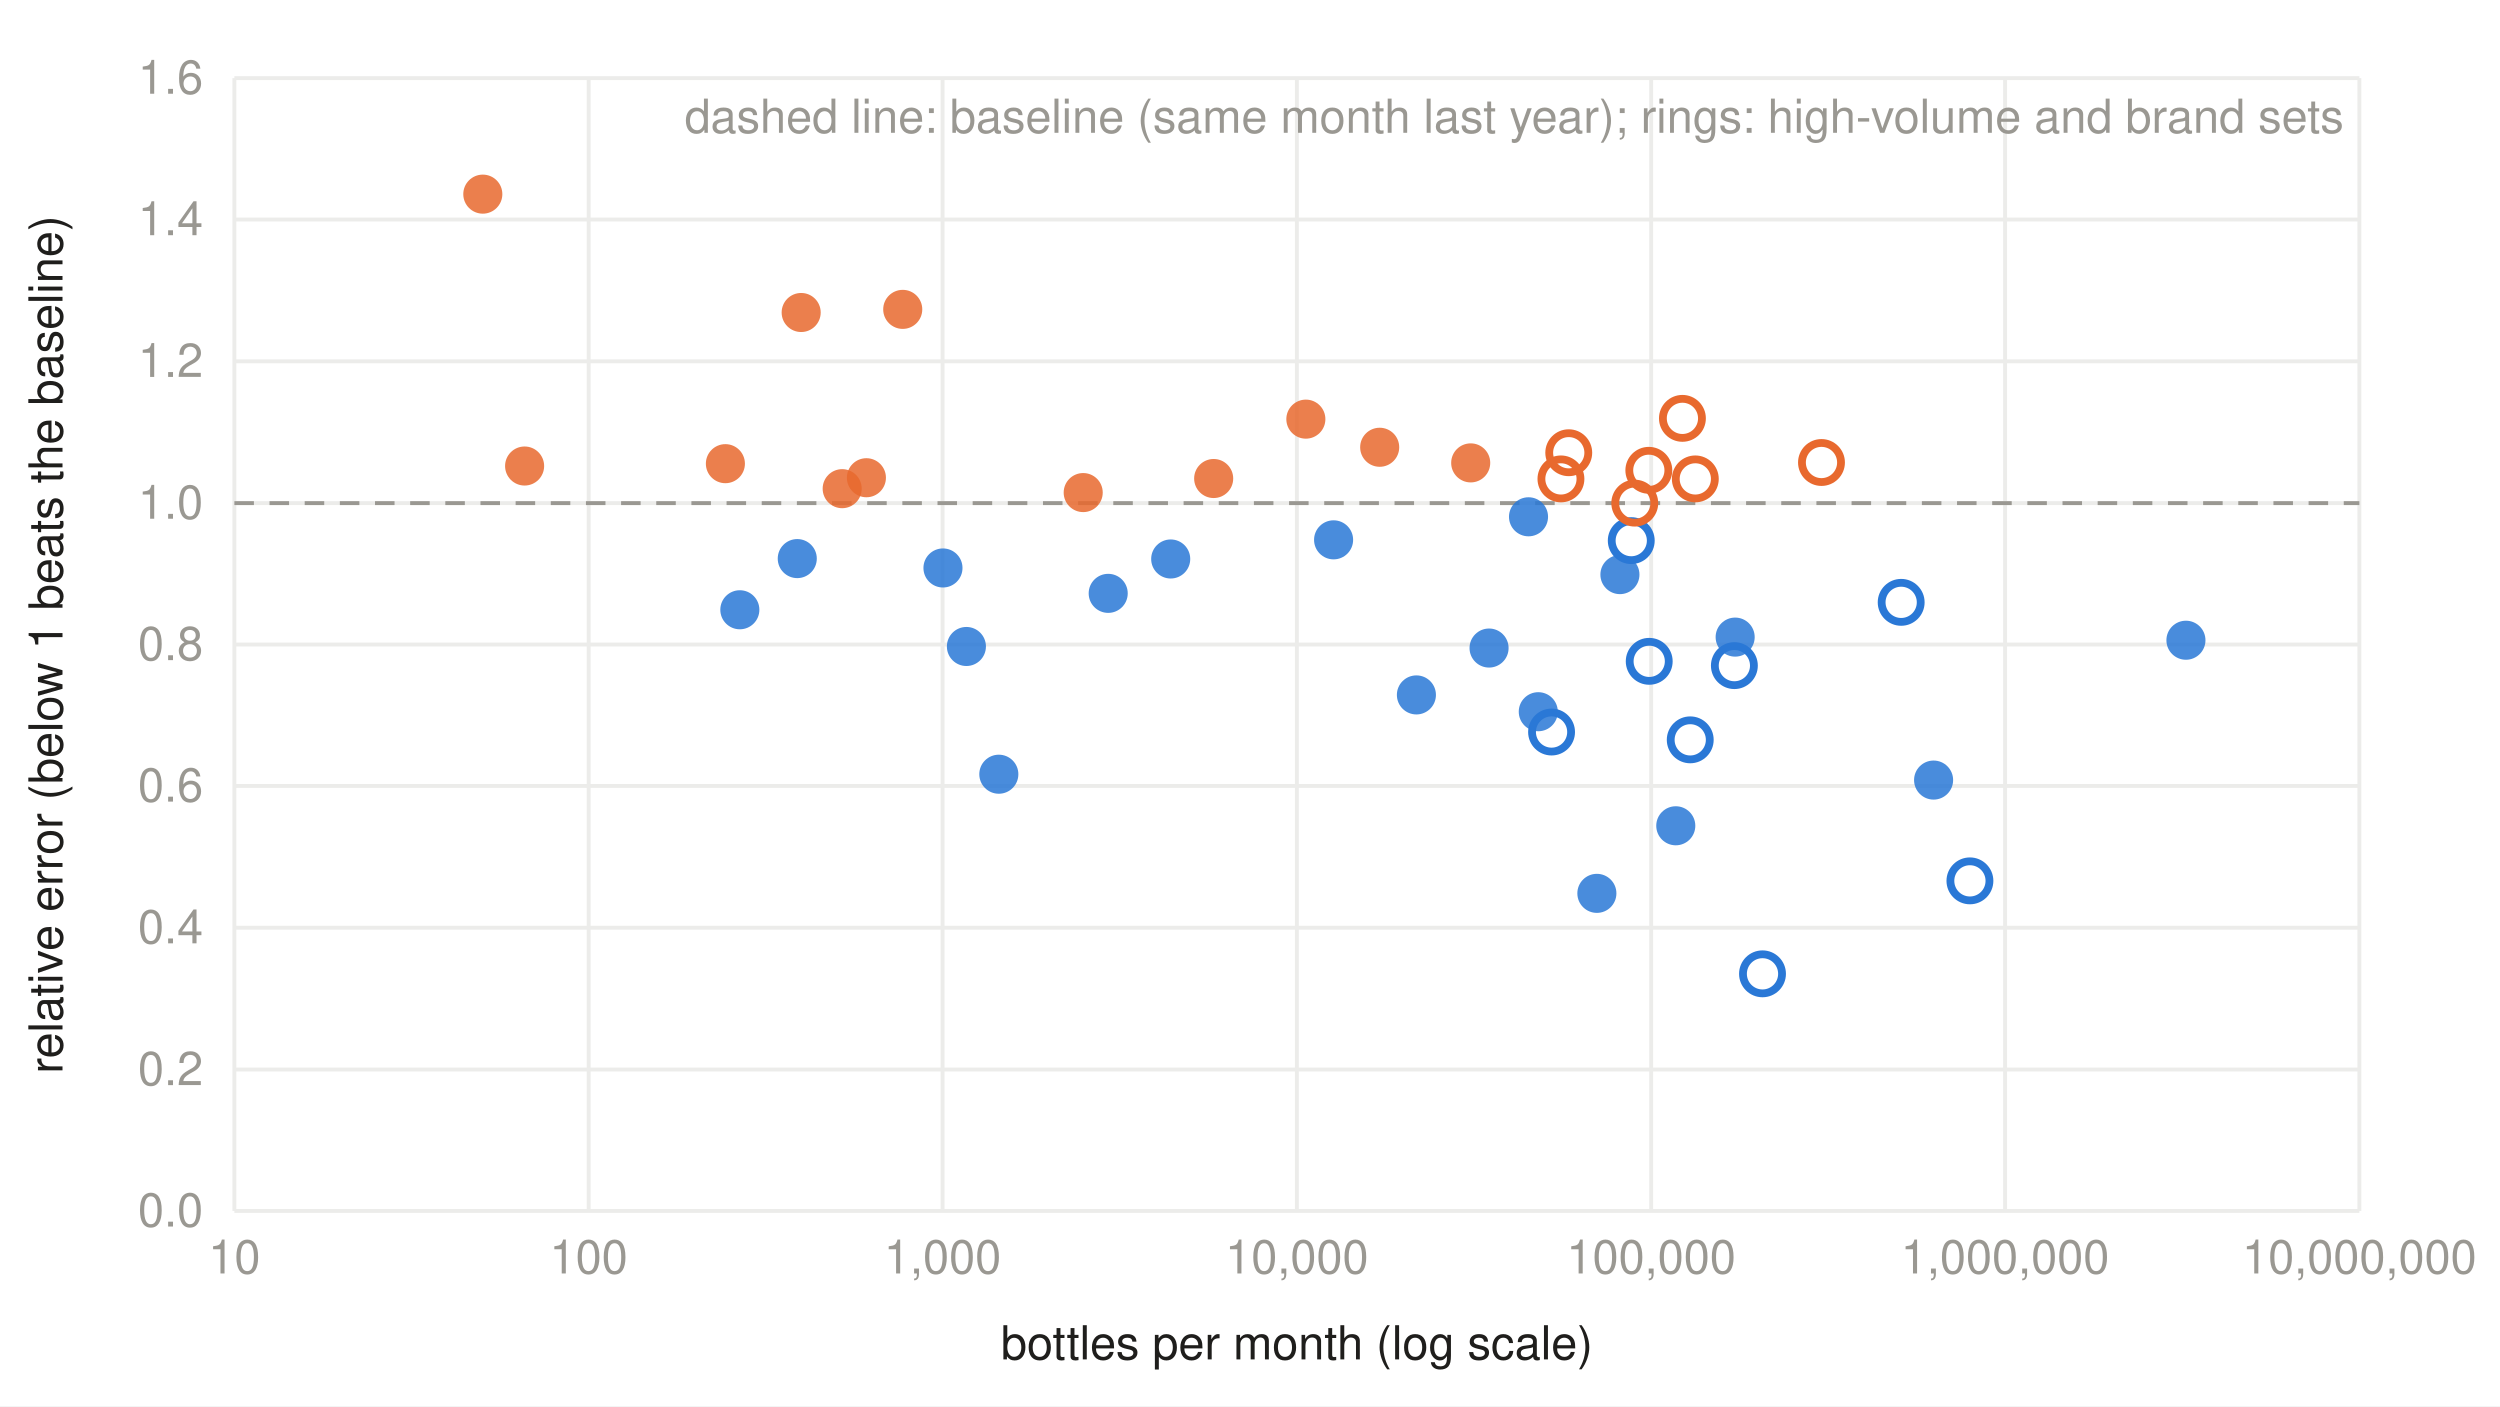
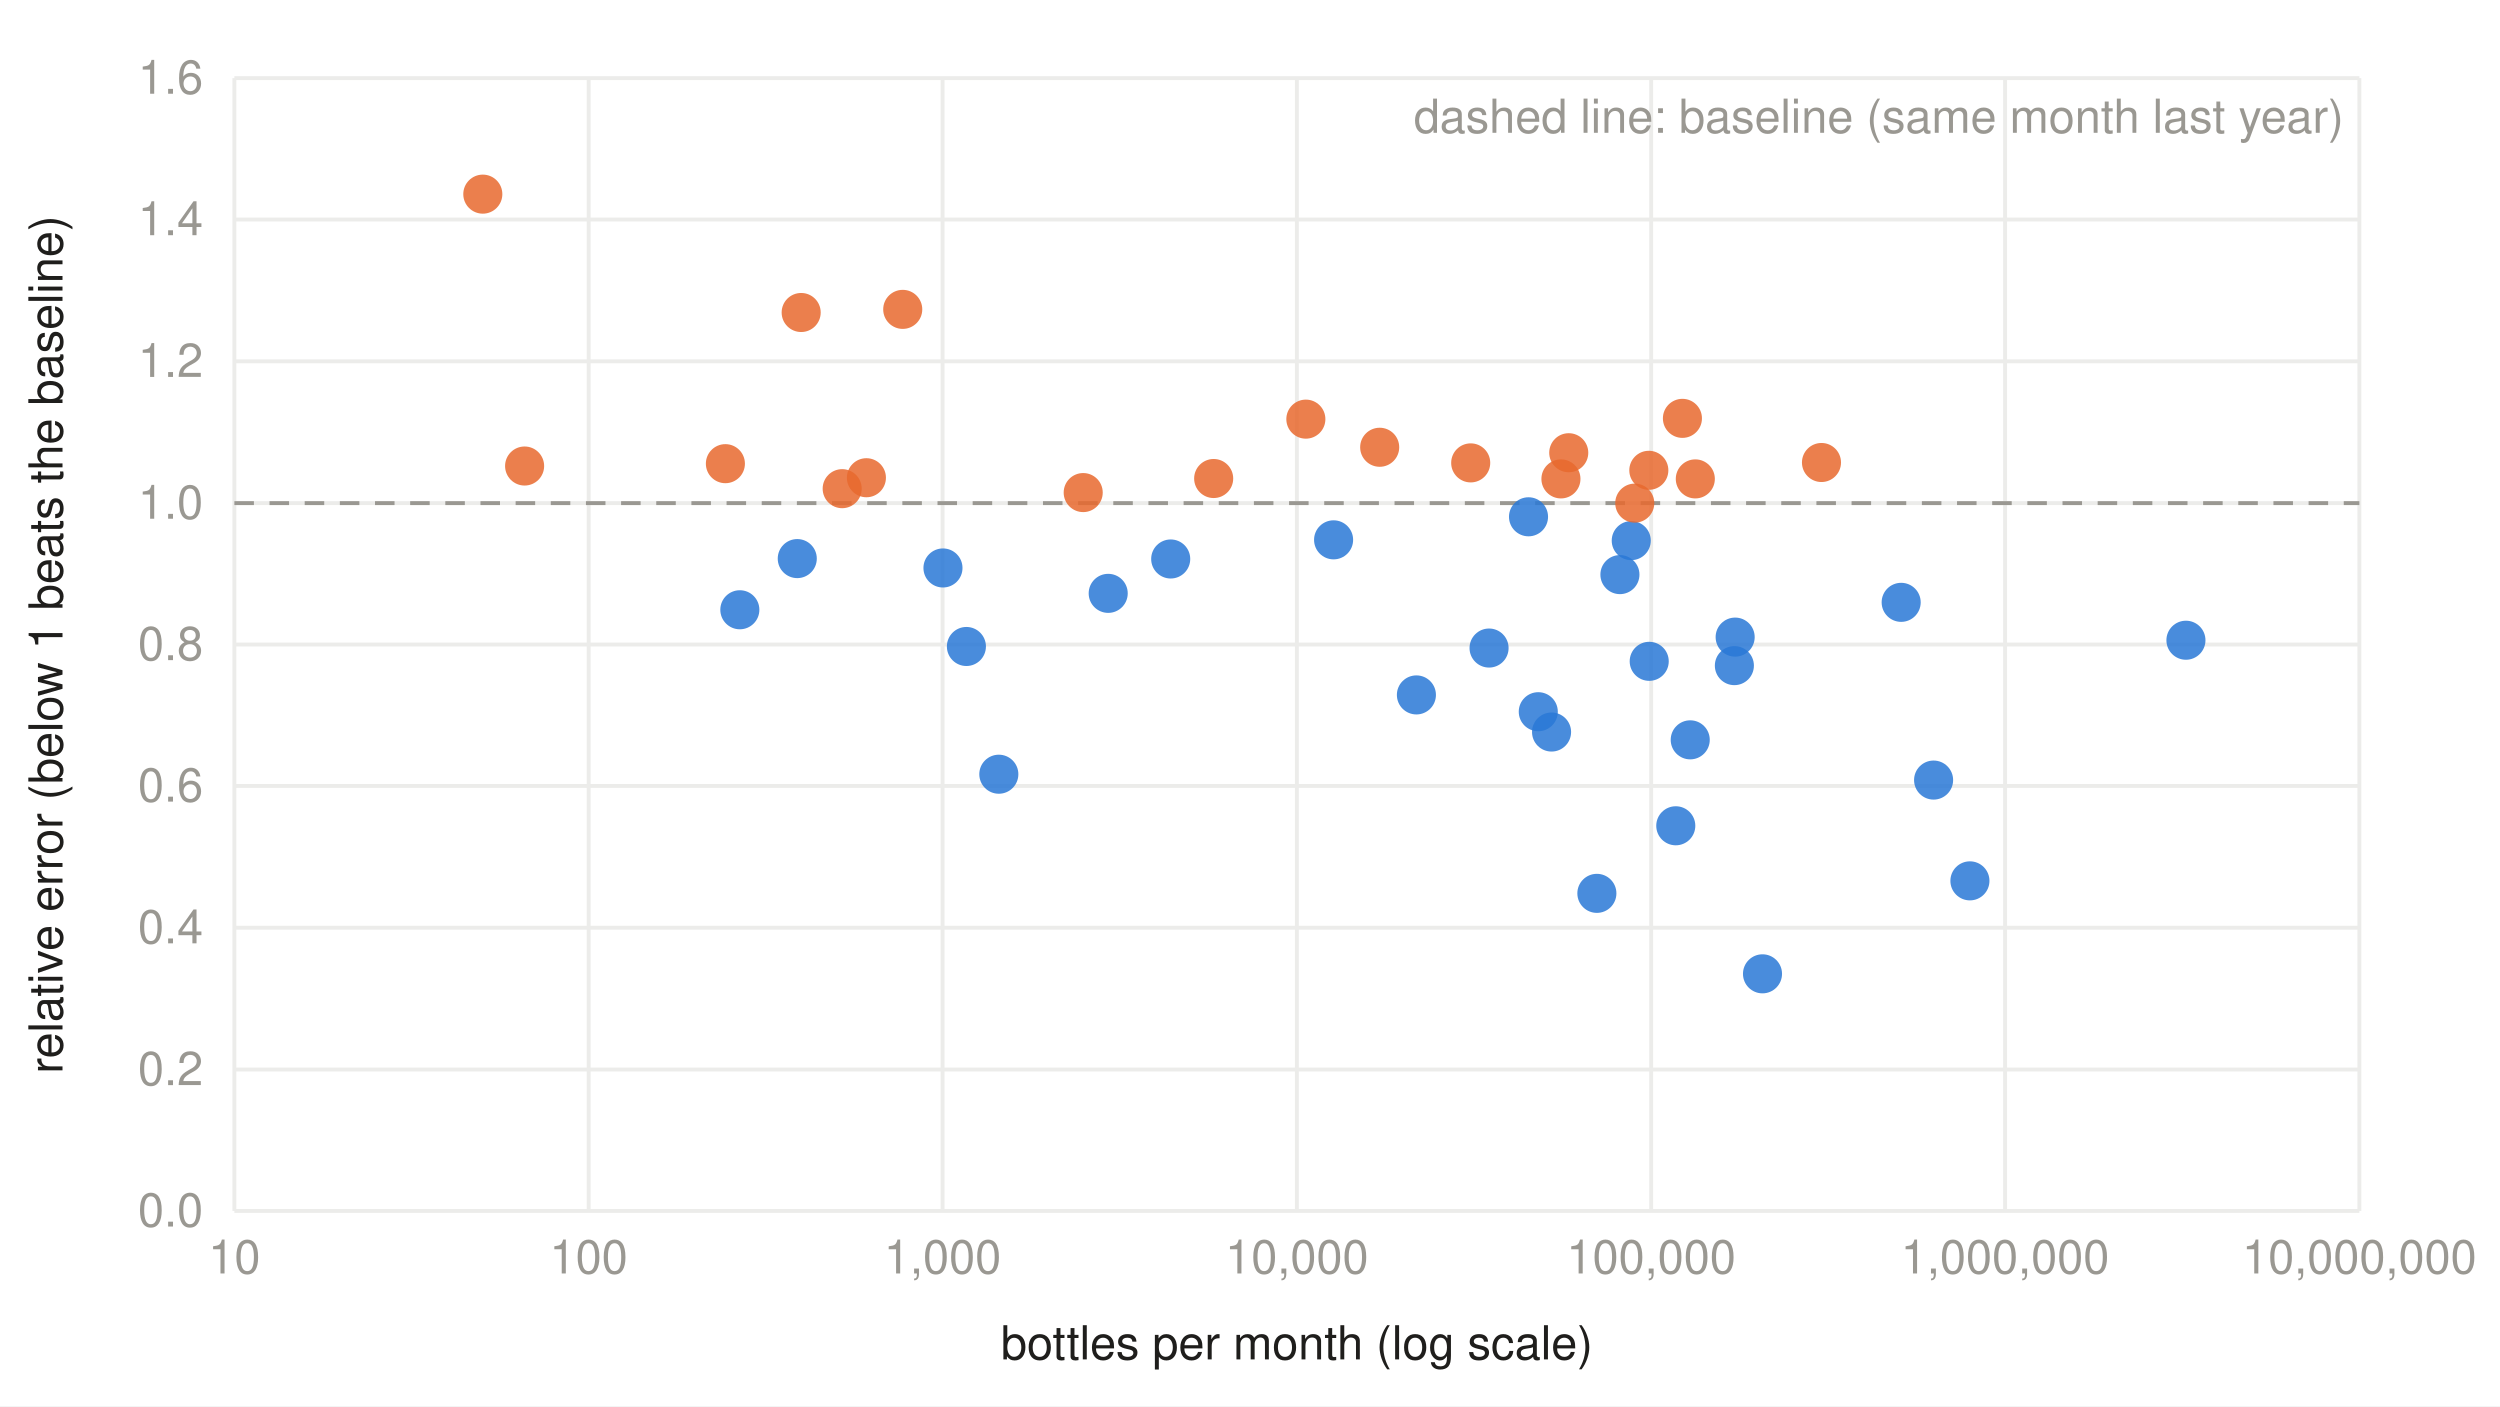
<svg xmlns="http://www.w3.org/2000/svg" viewBox="0 0 640 360" width="640" height="360" font-family="system-ui, -apple-system, Segoe UI, Helvetica, Arial, sans-serif" font-size="12">
  <rect width="640" height="360" fill="#ffffff" />
  <line x1="60.0" y1="20" x2="60.0" y2="310" stroke="#ececea" />
  <text x="60.0" y="326" text-anchor="middle" fill="#9a9892">10</text>
  <line x1="150.7" y1="20" x2="150.7" y2="310" stroke="#ececea" />
  <text x="150.7" y="326" text-anchor="middle" fill="#9a9892">100</text>
  <line x1="241.3" y1="20" x2="241.3" y2="310" stroke="#ececea" />
  <text x="241.3" y="326" text-anchor="middle" fill="#9a9892">1,000</text>
  <line x1="332.0" y1="20" x2="332.0" y2="310" stroke="#ececea" />
  <text x="332.0" y="326" text-anchor="middle" fill="#9a9892">10,000</text>
  <line x1="422.7" y1="20" x2="422.7" y2="310" stroke="#ececea" />
  <text x="422.7" y="326" text-anchor="middle" fill="#9a9892">100,000</text>
  <line x1="513.3" y1="20" x2="513.3" y2="310" stroke="#ececea" />
  <text x="513.3" y="326" text-anchor="middle" fill="#9a9892">1,000,000</text>
  <line x1="604.0" y1="20" x2="604.0" y2="310" stroke="#ececea" />
  <text x="604.0" y="326" text-anchor="middle" fill="#9a9892">10,000,000</text>
  <line x1="60" y1="310.0" x2="604" y2="310.0" stroke="#ececea" />
  <text x="52" y="314.0" text-anchor="end" fill="#9a9892">0.0</text>
  <line x1="60" y1="273.8" x2="604" y2="273.8" stroke="#ececea" />
  <text x="52" y="277.8" text-anchor="end" fill="#9a9892">0.2</text>
  <line x1="60" y1="237.5" x2="604" y2="237.5" stroke="#ececea" />
  <text x="52" y="241.5" text-anchor="end" fill="#9a9892">0.4</text>
  <line x1="60" y1="201.2" x2="604" y2="201.2" stroke="#ececea" />
  <text x="52" y="205.2" text-anchor="end" fill="#9a9892">0.6</text>
  <line x1="60" y1="165.0" x2="604" y2="165.0" stroke="#ececea" />
  <text x="52" y="169.0" text-anchor="end" fill="#9a9892">0.8</text>
  <line x1="60" y1="128.8" x2="604" y2="128.8" stroke="#ececea" />
  <text x="52" y="132.8" text-anchor="end" fill="#9a9892">1.0</text>
  <line x1="60" y1="92.5" x2="604" y2="92.5" stroke="#ececea" />
  <text x="52" y="96.5" text-anchor="end" fill="#9a9892">1.2</text>
  <line x1="60" y1="56.2" x2="604" y2="56.2" stroke="#ececea" />
  <text x="52" y="60.2" text-anchor="end" fill="#9a9892">1.4</text>
  <line x1="60" y1="20.0" x2="604" y2="20.0" stroke="#ececea" />
  <text x="52" y="24.0" text-anchor="end" fill="#9a9892">1.6</text>
  <line x1="60" y1="128.8" x2="604" y2="128.8" stroke="#9a9892" stroke-dasharray="5 4" />
-   <text x="600" y="34" text-anchor="end" fill="#9a9892">dashed line: baseline (same month last year); rings: high-volume and brand sets</text>
+   <text x="600" y="34" text-anchor="end" fill="#9a9892">dashed line: baseline (same month last year)</text>
  <circle cx="559.6" cy="163.9" r="5" fill="#2a78d6" fill-opacity="0.85" />
  <circle cx="255.7" cy="198.2" r="5" fill="#2a78d6" fill-opacity="0.85" />
  <circle cx="215.6" cy="125.1" r="5" fill="#e8692e" fill-opacity="0.85" />
  <circle cx="341.4" cy="138.2" r="5" fill="#2a78d6" fill-opacity="0.85" />
  <circle cx="362.6" cy="177.9" r="5" fill="#2a78d6" fill-opacity="0.85" />
  <circle cx="247.4" cy="165.5" r="5" fill="#2a78d6" fill-opacity="0.85" />
  <circle cx="391.3" cy="132.3" r="5" fill="#2a78d6" fill-opacity="0.85" />
  <circle cx="408.8" cy="228.7" r="5" fill="#2a78d6" fill-opacity="0.85" />
  <circle cx="204.1" cy="143.0" r="5" fill="#2a78d6" fill-opacity="0.85" />
  <circle cx="221.8" cy="122.3" r="5" fill="#e8692e" fill-opacity="0.85" />
  <circle cx="495.0" cy="199.7" r="5" fill="#2a78d6" fill-opacity="0.85" />
  <circle cx="134.3" cy="119.3" r="5" fill="#e8692e" fill-opacity="0.85" />
  <circle cx="123.6" cy="49.7" r="5" fill="#e8692e" fill-opacity="0.85" />
  <circle cx="376.5" cy="118.5" r="5" fill="#e8692e" fill-opacity="0.85" />
  <circle cx="205.1" cy="80.0" r="5" fill="#e8692e" fill-opacity="0.85" />
  <circle cx="381.2" cy="165.9" r="5" fill="#2a78d6" fill-opacity="0.85" />
  <circle cx="414.7" cy="147.1" r="5" fill="#2a78d6" fill-opacity="0.85" />
  <circle cx="299.7" cy="143.1" r="5" fill="#2a78d6" fill-opacity="0.85" />
  <circle cx="393.8" cy="182.2" r="5" fill="#2a78d6" fill-opacity="0.85" />
  <circle cx="310.7" cy="122.5" r="5" fill="#e8692e" fill-opacity="0.85" />
  <circle cx="283.7" cy="151.9" r="5" fill="#2a78d6" fill-opacity="0.85" />
  <circle cx="429.0" cy="211.4" r="5" fill="#2a78d6" fill-opacity="0.85" />
  <circle cx="231.1" cy="79.2" r="5" fill="#e8692e" fill-opacity="0.85" />
  <circle cx="189.4" cy="156.1" r="5" fill="#2a78d6" fill-opacity="0.85" />
  <circle cx="334.3" cy="107.3" r="5" fill="#e8692e" fill-opacity="0.85" />
  <circle cx="185.7" cy="118.7" r="5" fill="#e8692e" fill-opacity="0.85" />
  <circle cx="277.3" cy="126.1" r="5" fill="#e8692e" fill-opacity="0.85" />
  <circle cx="353.2" cy="114.5" r="5" fill="#e8692e" fill-opacity="0.85" />
  <circle cx="241.4" cy="145.4" r="5" fill="#2a78d6" fill-opacity="0.85" />
  <circle cx="444.2" cy="163.1" r="5" fill="#2a78d6" fill-opacity="0.85" />
-   <circle cx="444.0" cy="170.4" r="5" fill="none" stroke="#2a78d6" stroke-width="2" />
-   <circle cx="422.2" cy="169.3" r="5" fill="none" stroke="#2a78d6" stroke-width="2" />
-   <circle cx="397.2" cy="187.4" r="5" fill="none" stroke="#2a78d6" stroke-width="2" />
-   <circle cx="466.3" cy="118.4" r="5" fill="none" stroke="#e8692e" stroke-width="2" />
-   <circle cx="451.2" cy="249.3" r="5" fill="none" stroke="#2a78d6" stroke-width="2" />
-   <circle cx="401.6" cy="115.9" r="5" fill="none" stroke="#e8692e" stroke-width="2" />
-   <circle cx="422.1" cy="120.4" r="5" fill="none" stroke="#e8692e" stroke-width="2" />
-   <circle cx="417.6" cy="138.4" r="5" fill="none" stroke="#2a78d6" stroke-width="2" />
-   <circle cx="399.6" cy="122.6" r="5" fill="none" stroke="#e8692e" stroke-width="2" />
-   <circle cx="504.3" cy="225.5" r="5" fill="none" stroke="#2a78d6" stroke-width="2" />
-   <circle cx="432.7" cy="189.4" r="5" fill="none" stroke="#2a78d6" stroke-width="2" />
-   <circle cx="486.7" cy="154.2" r="5" fill="none" stroke="#2a78d6" stroke-width="2" />
-   <circle cx="430.7" cy="107.1" r="5" fill="none" stroke="#e8692e" stroke-width="2" />
-   <circle cx="418.5" cy="128.8" r="5" fill="none" stroke="#e8692e" stroke-width="2" />
-   <circle cx="434.0" cy="122.6" r="5" fill="none" stroke="#e8692e" stroke-width="2" />
+   <circle cx="444.0" cy="170.4" r="5" fill="#2a78d6" fill-opacity="0.85" />
+   <circle cx="422.2" cy="169.3" r="5" fill="#2a78d6" fill-opacity="0.85" />
+   <circle cx="397.2" cy="187.4" r="5" fill="#2a78d6" fill-opacity="0.85" />
+   <circle cx="466.3" cy="118.4" r="5" fill="#e8692e" fill-opacity="0.85" />
+   <circle cx="451.2" cy="249.3" r="5" fill="#2a78d6" fill-opacity="0.85" />
+   <circle cx="401.6" cy="115.9" r="5" fill="#e8692e" fill-opacity="0.85" />
+   <circle cx="422.1" cy="120.4" r="5" fill="#e8692e" fill-opacity="0.85" />
+   <circle cx="417.6" cy="138.4" r="5" fill="#2a78d6" fill-opacity="0.85" />
+   <circle cx="399.6" cy="122.6" r="5" fill="#e8692e" fill-opacity="0.85" />
+   <circle cx="504.3" cy="225.5" r="5" fill="#2a78d6" fill-opacity="0.85" />
+   <circle cx="432.7" cy="189.4" r="5" fill="#2a78d6" fill-opacity="0.85" />
+   <circle cx="486.7" cy="154.2" r="5" fill="#2a78d6" fill-opacity="0.85" />
+   <circle cx="430.7" cy="107.1" r="5" fill="#e8692e" fill-opacity="0.85" />
+   <circle cx="418.5" cy="128.8" r="5" fill="#e8692e" fill-opacity="0.85" />
+   <circle cx="434.0" cy="122.6" r="5" fill="#e8692e" fill-opacity="0.85" />
  <text x="332.0" y="348" text-anchor="middle" fill="#1f1e1c">bottles per month (log scale)</text>
  <text x="16" y="165.0" text-anchor="middle" fill="#1f1e1c" transform="rotate(-90 16 165.0)">relative error (below 1 beats the baseline)</text>
</svg>
